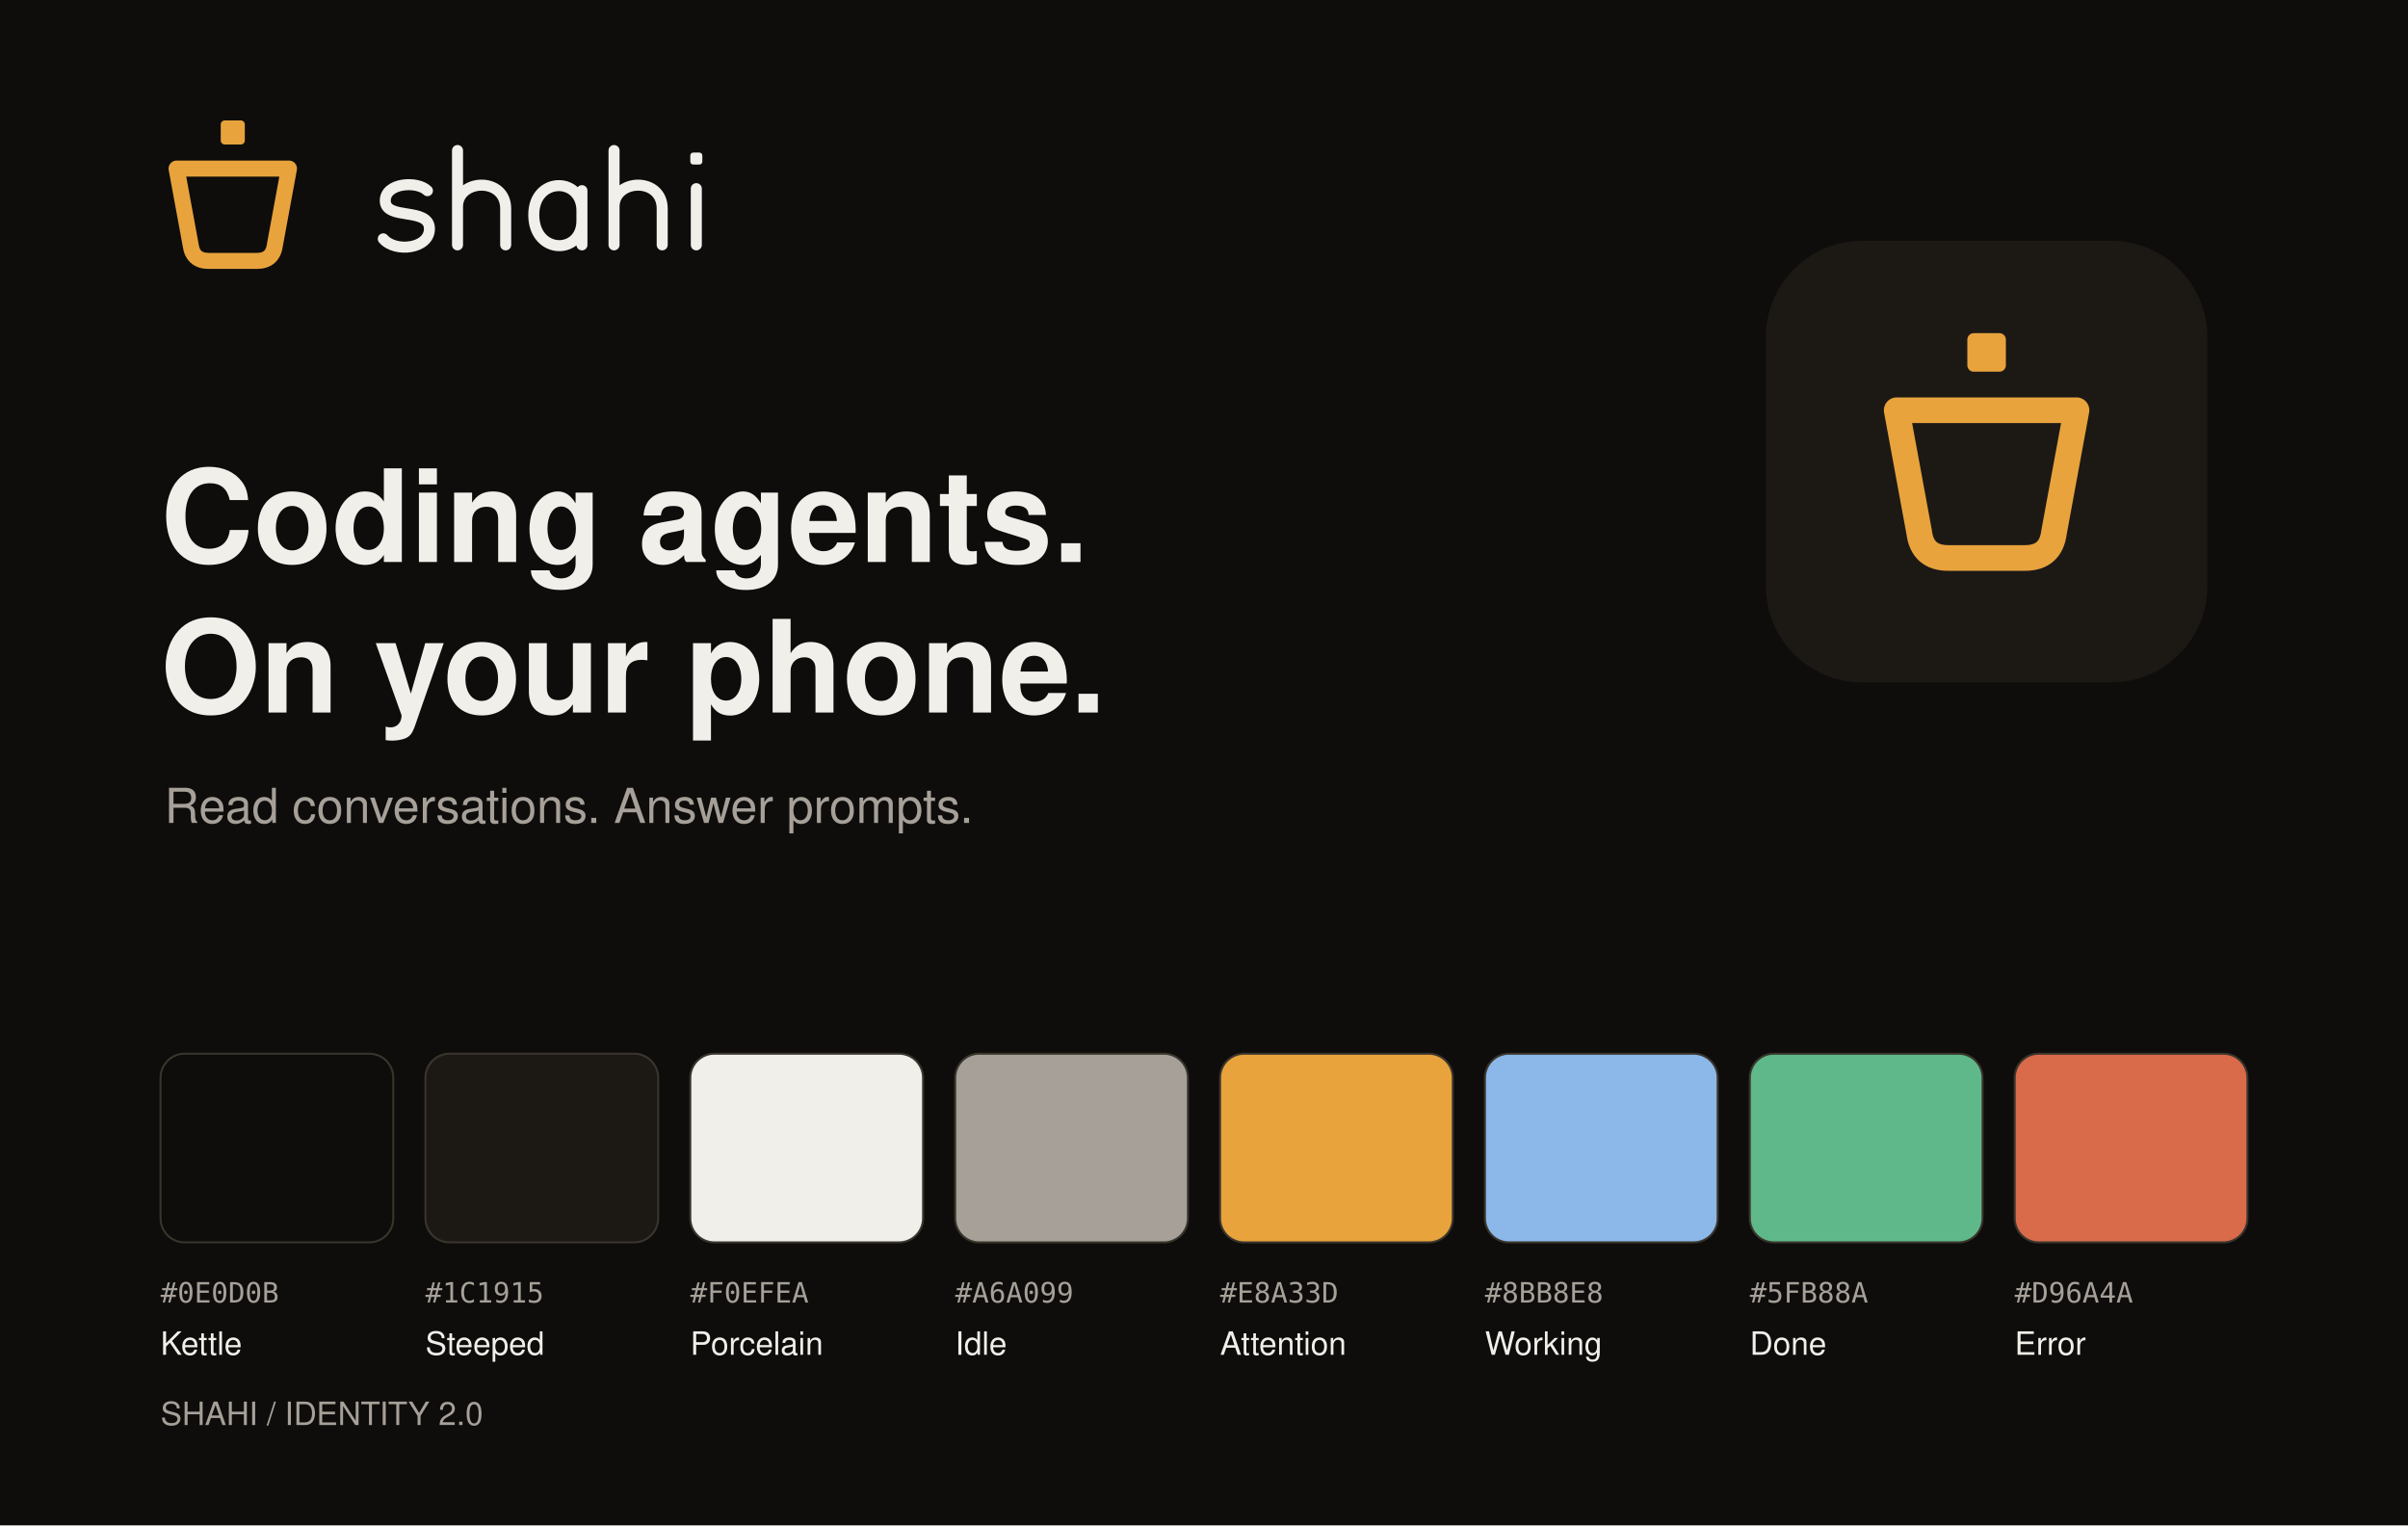
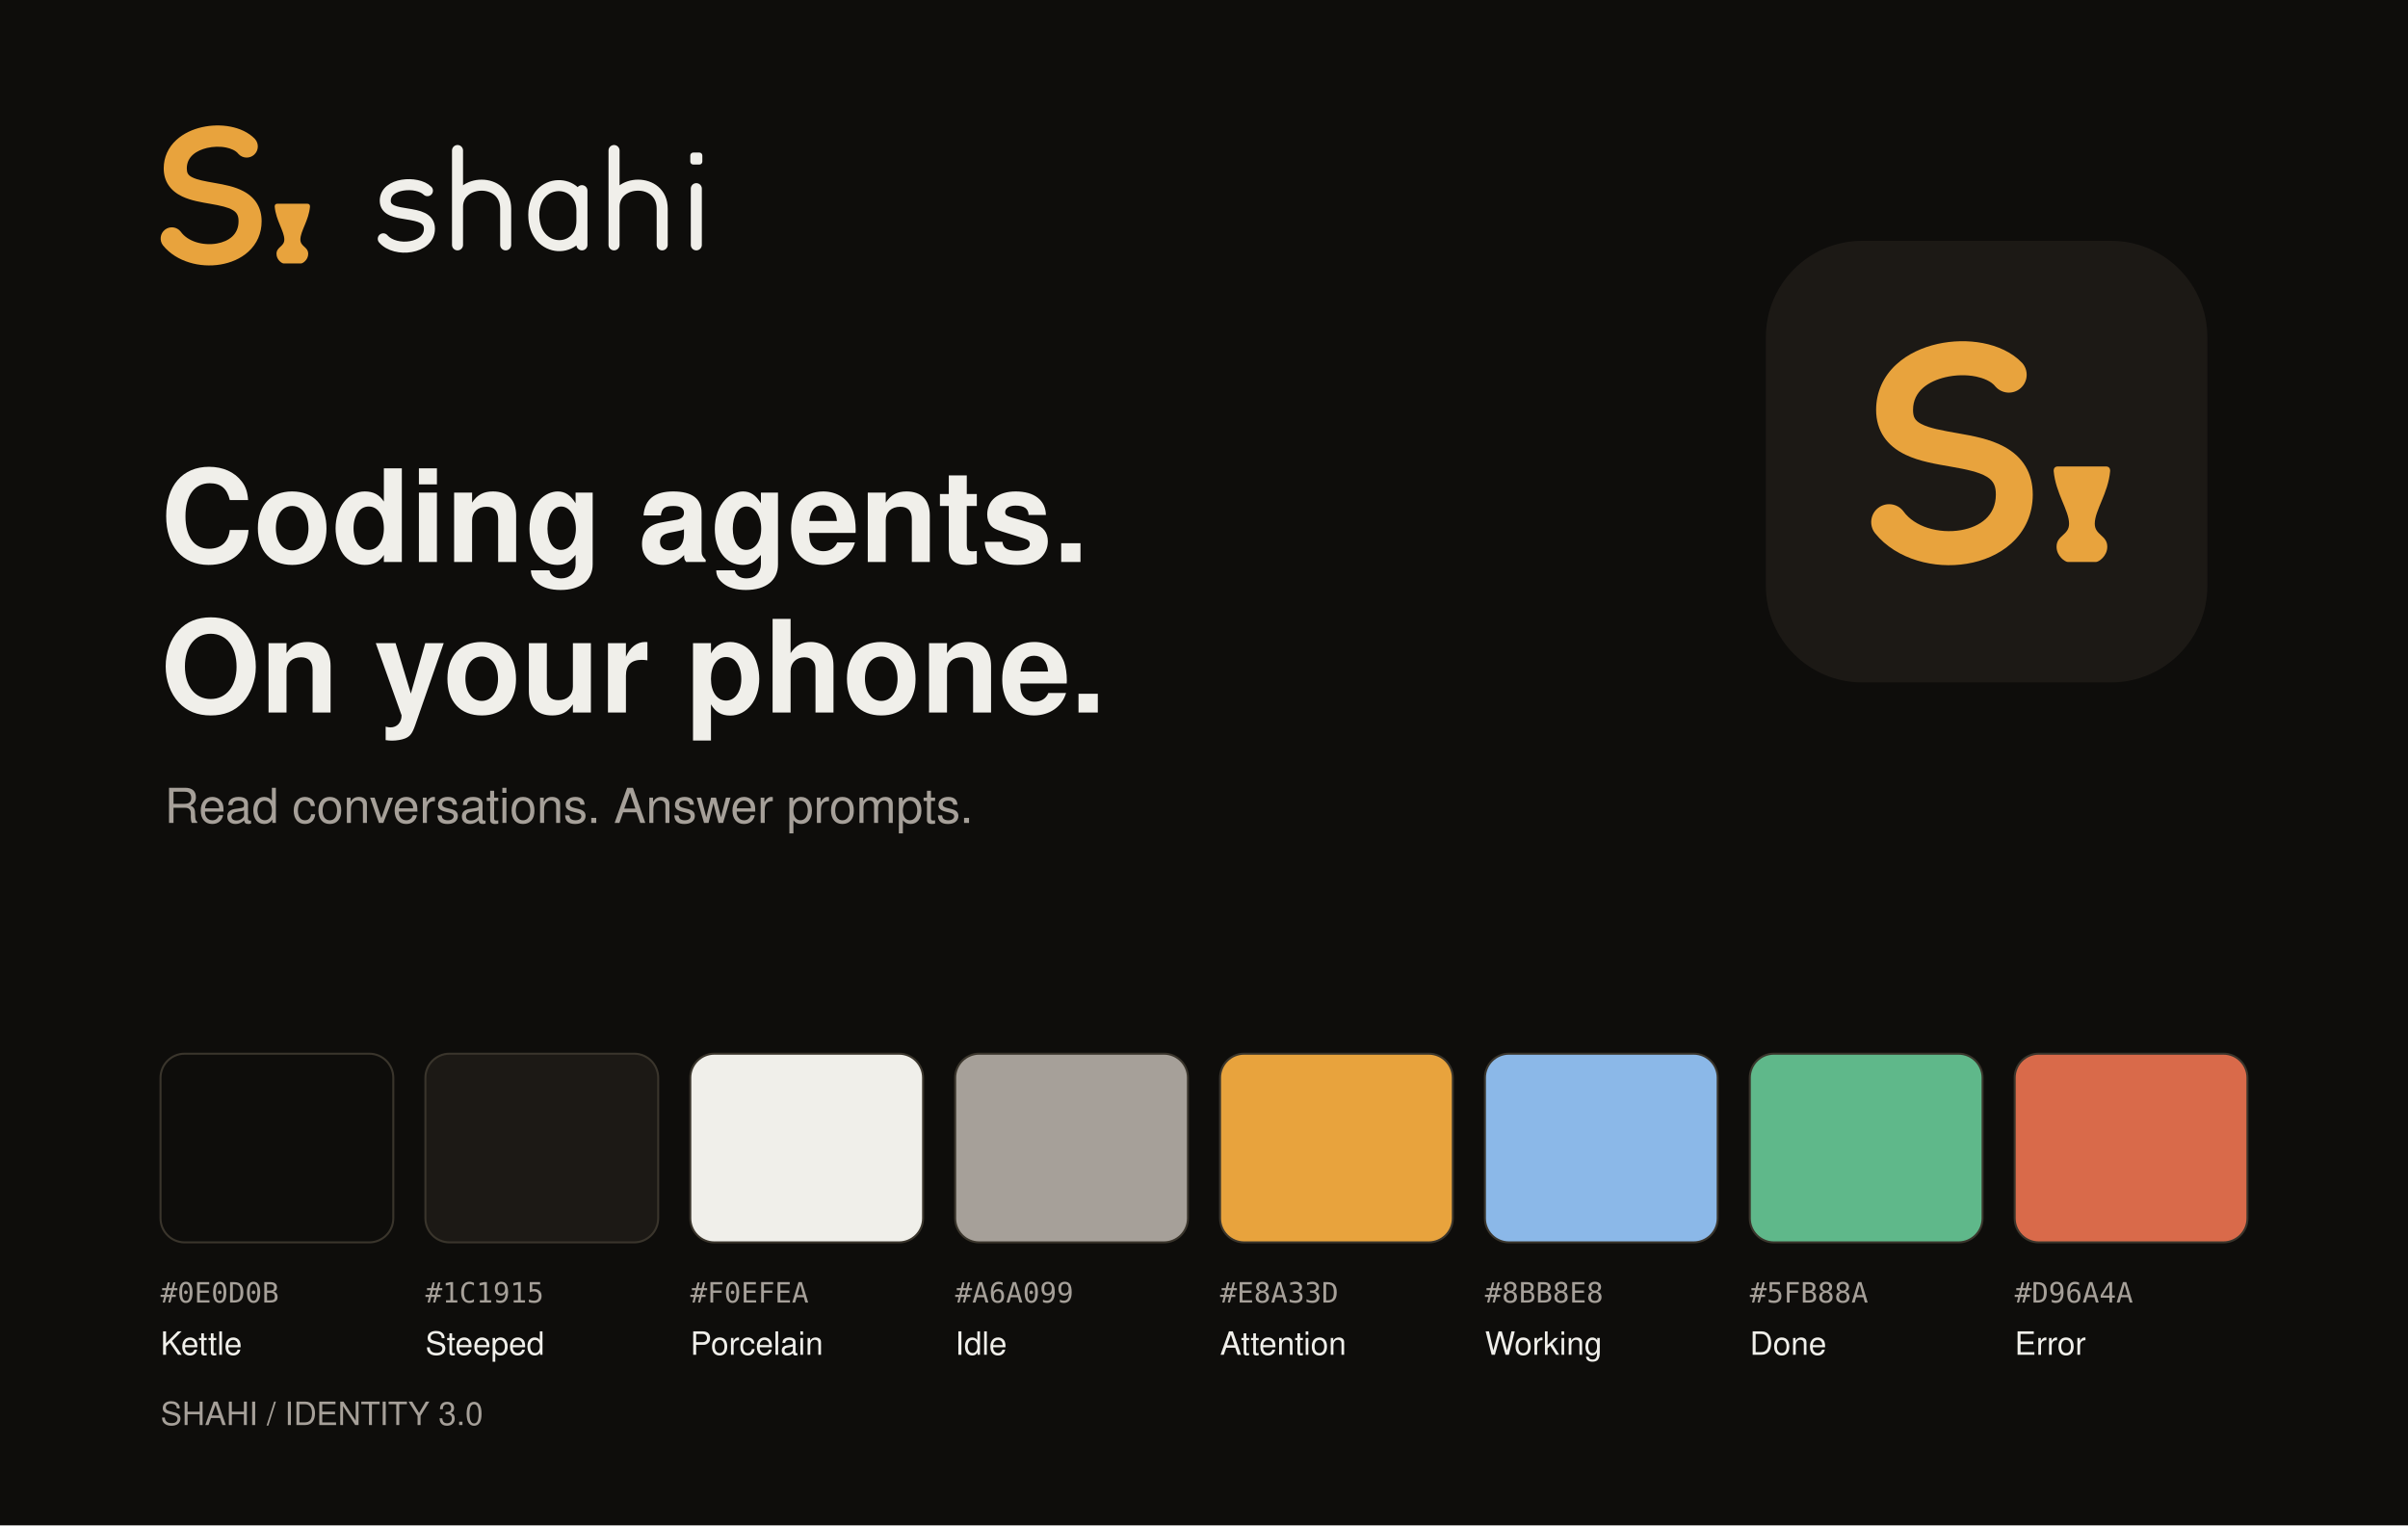
<svg xmlns="http://www.w3.org/2000/svg" width="1200" height="760" viewBox="0 0 1200 760" role="img" aria-label="Shahi">
  <rect width="1200" height="760" fill="#0E0D0B" />
  <g transform="translate(66 50)">
-     <rect x="44" y="10" width="12" height="12" rx="2" fill="#E8A33D" />
-     <path d="M22 34H78L71 72Q70 80 62 80H38Q30 80 29 72Z" fill="none" stroke="#E8A33D" stroke-width="8" stroke-linejoin="round" />
+     <path d="M61.06 19.25C57.85 15.88 53.34 13.96 48.83 13.09C44.23 12.21 39.34 12.33 34.77 13.34C30.08 14.39 25.47 16.44 21.9 19.72C17.83 23.45 15.59 28.34 15.59 33.89C15.59 40.44 18.97 45.11 24.77 47.87C29.18 49.97 34.28 50.76 39.06 51.6C41.21 51.98 43.38 52.37 45.49 52.93C47.06 53.36 48.75 53.9 50.15 54.76C52.3 56.08 52.88 57.8 52.88 60.26C52.88 66.8 48.07 70.26 42.06 71.33C38.63 71.93 34.93 71.69 31.61 70.62C28.67 69.66 25.88 67.98 24.06 65.43C22.18 62.99 18.67 62.54 16.23 64.42C13.79 66.3 13.34 69.81 15.22 72.25C18.58 76.44 23.33 79.27 28.44 80.81C33.38 82.31 38.75 82.64 43.84 81.8C48.93 80.96 53.92 78.91 57.77 75.4C62.13 71.43 64.38 66.15 64.38 60.26C64.38 53.58 61.32 48.5 55.46 45.34C51.03 42.94 45.82 42 40.91 41.14C38.72 40.75 36.52 40.38 34.35 39.87C32.75 39.48 31.02 39 29.56 38.22C27.63 37.18 27.09 36.04 27.09 33.89C27.09 28.01 31.95 24.96 37.14 23.72C40.23 22.99 43.65 22.88 46.76 23.52C48.84 23.96 51.47 24.91 52.8 26.67C54.85 28.95 58.36 29.14 60.64 27.09C62.92 25.04 63.11 21.53 61.06 19.25Z" fill="#E8A33D" />
+     <path d="M72.288 51.5H87.087Q88.487 51.5 88.487 52.9C87.887 59.83 83.688 65.185 83.688 69.35C83.688 72.92 87.588 72.92 87.588 76.49C87.588 79.465 84.888 81.25 84.088 81.25H75.287C74.487 81.25 71.787 79.465 71.787 76.49C71.787 72.92 75.688 72.92 75.688 69.35C75.688 65.185 71.488 59.83 70.888 52.9Q70.888 51.5 72.288 51.5Z" fill="#E8A33D" />
    <g color="#F0EFEA" transform="translate(118 12)">
      <g fill="none" stroke="currentColor" stroke-width="5.5" stroke-linecap="round" stroke-linejoin="round">
        <path d="M29 33C24 28 8 29 8 38C8 48 30 41 30 52C30 62 13 64 7 57M44 13V60M44 41C44 27 68 26 68 42V60M106 33V60M106 43C106 26 82 26 82 45C82 65 106 65 106 48M122 13V60M122 41C122 27 146 26 146 42V60M163 32V60" />
      </g>
      <rect x="160" y="14" width="6" height="6" rx="1.5" fill="currentColor" />
    </g>
  </g>
  <g fill="#F0EFEA" font-family="Helvetica, Arial, sans-serif">
    <text x="80" y="280" font-size="64" font-weight="600">Coding agents.</text>
    <text x="80" y="355" font-size="64" font-weight="600">On your phone.</text>
    <text x="82" y="410" fill="#A6A099" font-size="24">Read conversations. Answer prompts.</text>
  </g>
  <rect x="880" y="120" width="220" height="220" rx="48" fill="#1C1915" />
  <g transform="translate(910 150) scale(1.6)">
-     <rect x="44" y="10" width="12" height="12" rx="2" fill="#E8A33D" />
-     <path d="M22 34H78L71 72Q70 80 62 80H38Q30 80 29 72Z" fill="none" stroke="#E8A33D" stroke-width="8" stroke-linejoin="round" />
+     <path d="M61.06 19.25C57.85 15.88 53.34 13.96 48.83 13.09C44.23 12.21 39.34 12.33 34.77 13.34C30.08 14.39 25.47 16.44 21.9 19.72C17.83 23.45 15.59 28.34 15.59 33.89C15.59 40.44 18.97 45.11 24.77 47.87C29.18 49.97 34.28 50.76 39.06 51.6C41.21 51.98 43.38 52.37 45.49 52.93C47.06 53.36 48.75 53.9 50.15 54.76C52.3 56.08 52.88 57.8 52.88 60.26C52.88 66.8 48.07 70.26 42.06 71.33C38.63 71.93 34.93 71.69 31.61 70.62C28.67 69.66 25.88 67.98 24.06 65.43C22.18 62.99 18.67 62.54 16.23 64.42C13.79 66.3 13.34 69.81 15.22 72.25C18.58 76.44 23.33 79.27 28.44 80.81C33.38 82.31 38.75 82.64 43.84 81.8C48.93 80.96 53.92 78.91 57.77 75.4C62.13 71.43 64.38 66.15 64.38 60.26C64.38 53.58 61.32 48.5 55.46 45.34C51.03 42.94 45.82 42 40.91 41.14C38.72 40.75 36.52 40.38 34.35 39.87C32.75 39.48 31.02 39 29.56 38.22C27.63 37.18 27.09 36.04 27.09 33.89C27.09 28.01 31.95 24.96 37.14 23.72C40.23 22.99 43.65 22.88 46.76 23.52C48.84 23.96 51.47 24.91 52.8 26.67C54.85 28.95 58.36 29.14 60.64 27.09C62.92 25.04 63.11 21.53 61.06 19.25Z" fill="#E8A33D" />
+     <path d="M72.288 51.5H87.087Q88.487 51.5 88.487 52.9C87.887 59.83 83.688 65.185 83.688 69.35C83.688 72.92 87.588 72.92 87.588 76.49C87.588 79.465 84.888 81.25 84.088 81.25H75.287C74.487 81.25 71.787 79.465 71.787 76.49C71.787 72.92 75.688 72.92 75.688 69.35C75.688 65.185 71.488 59.83 70.888 52.9Q70.888 51.5 72.288 51.5Z" fill="#E8A33D" />
  </g>
  <rect x="80" y="525" width="116" height="94" rx="12" fill="#0E0D0B" stroke="#3A352C" />
  <text x="80" y="649" fill="#A6A099" font-family="Menlo, monospace" font-size="14">#0E0D0B</text>
  <text x="80" y="675" fill="#F0EFEA" font-family="Helvetica, Arial, sans-serif" font-size="16">Kettle</text>
  <rect x="212" y="525" width="116" height="94" rx="12" fill="#1C1915" stroke="#3A352C" />
  <text x="212" y="649" fill="#A6A099" font-family="Menlo, monospace" font-size="14">#1C1915</text>
  <text x="212" y="675" fill="#F0EFEA" font-family="Helvetica, Arial, sans-serif" font-size="16">Steeped</text>
  <rect x="344" y="525" width="116" height="94" rx="12" fill="#F0EFEA" stroke="#3A352C" />
  <text x="344" y="649" fill="#A6A099" font-family="Menlo, monospace" font-size="14">#F0EFEA</text>
  <text x="344" y="675" fill="#F0EFEA" font-family="Helvetica, Arial, sans-serif" font-size="16">Porcelain</text>
  <rect x="476" y="525" width="116" height="94" rx="12" fill="#A6A099" stroke="#3A352C" />
  <text x="476" y="649" fill="#A6A099" font-family="Menlo, monospace" font-size="14">#A6A099</text>
  <text x="476" y="675" fill="#F0EFEA" font-family="Helvetica, Arial, sans-serif" font-size="16">Idle</text>
  <rect x="608" y="525" width="116" height="94" rx="12" fill="#E8A33D" stroke="#3A352C" />
  <text x="608" y="649" fill="#A6A099" font-family="Menlo, monospace" font-size="14">#E8A33D</text>
  <text x="608" y="675" fill="#F0EFEA" font-family="Helvetica, Arial, sans-serif" font-size="16">Attention</text>
  <rect x="740" y="525" width="116" height="94" rx="12" fill="#8BB8E8" stroke="#3A352C" />
  <text x="740" y="649" fill="#A6A099" font-family="Menlo, monospace" font-size="14">#8BB8E8</text>
  <text x="740" y="675" fill="#F0EFEA" font-family="Helvetica, Arial, sans-serif" font-size="16">Working</text>
  <rect x="872" y="525" width="116" height="94" rx="12" fill="#5FB88A" stroke="#3A352C" />
  <text x="872" y="649" fill="#A6A099" font-family="Menlo, monospace" font-size="14">#5FB88A</text>
  <text x="872" y="675" fill="#F0EFEA" font-family="Helvetica, Arial, sans-serif" font-size="16">Done</text>
  <rect x="1004" y="525" width="116" height="94" rx="12" fill="#D96A4A" stroke="#3A352C" />
  <text x="1004" y="649" fill="#A6A099" font-family="Menlo, monospace" font-size="14">#D96A4A</text>
  <text x="1004" y="675" fill="#F0EFEA" font-family="Helvetica, Arial, sans-serif" font-size="16">Error</text>
-   <text x="80" y="710" fill="#A6A099" font-family="Helvetica, Arial, sans-serif" font-size="16">SHAHI / IDENTITY 2.0</text>
+   <text x="80" y="710" fill="#A6A099" font-family="Helvetica, Arial, sans-serif" font-size="16">SHAHI / IDENTITY 3.0</text>
</svg>
